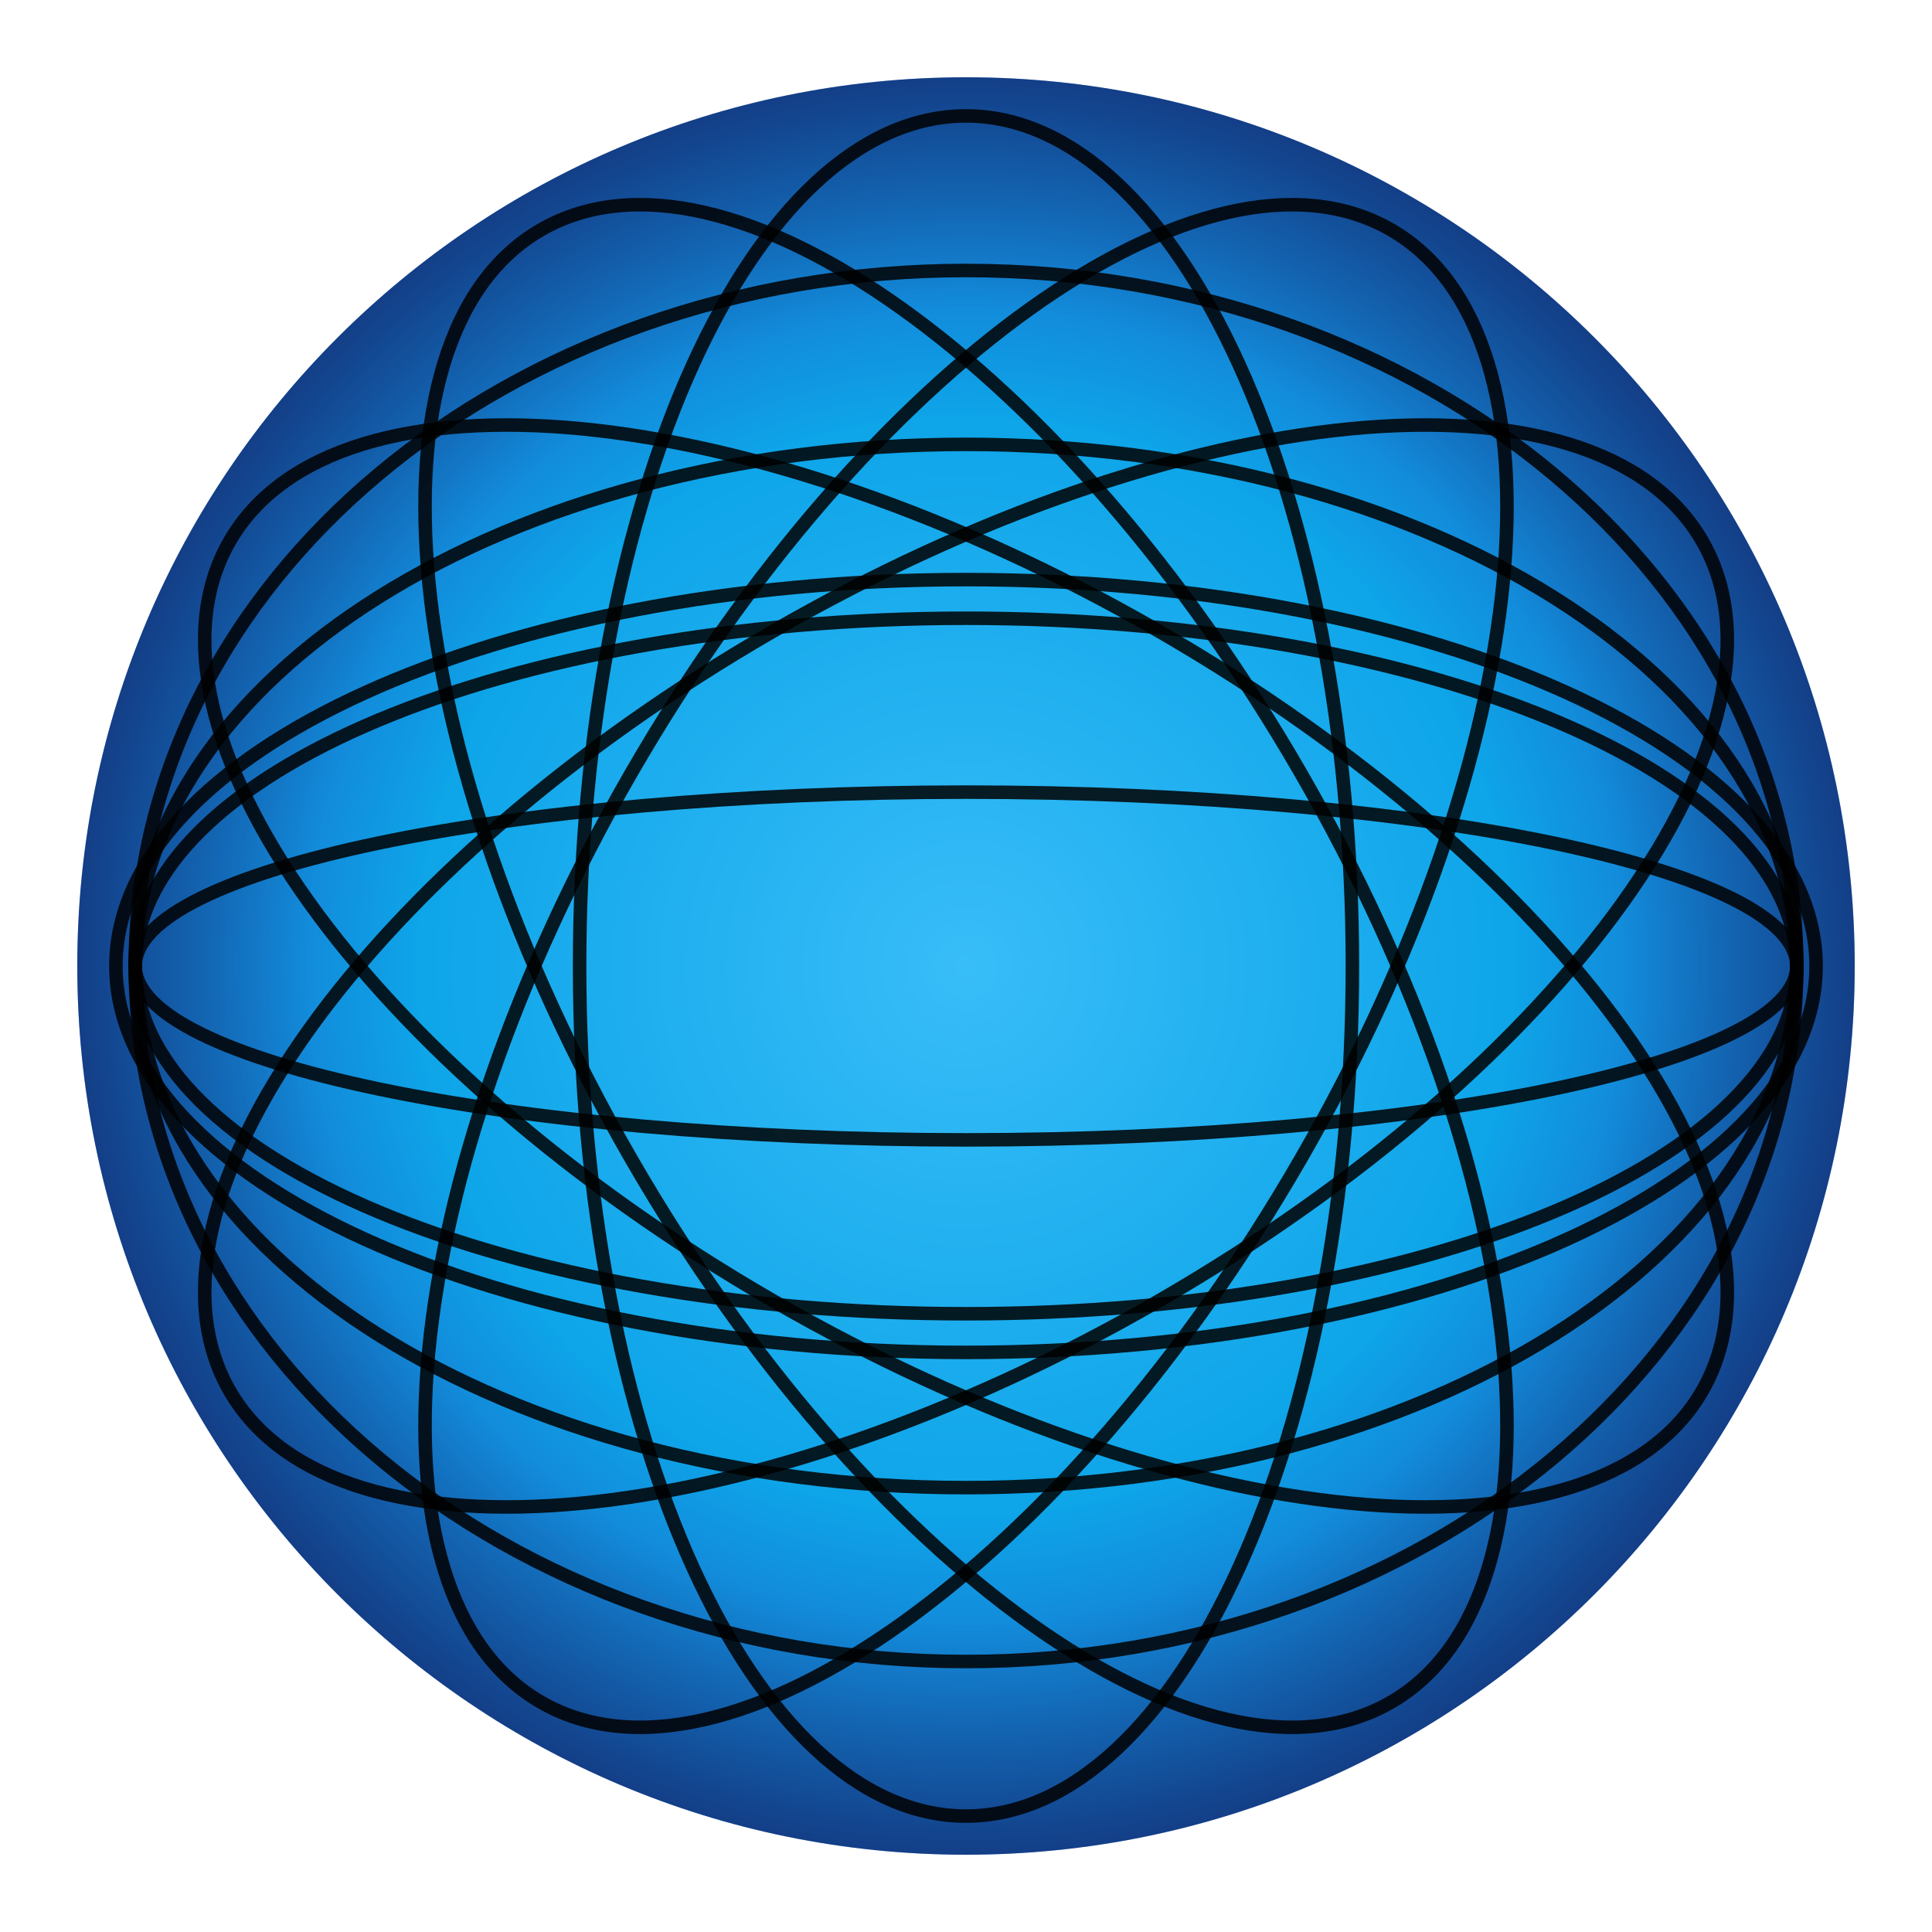
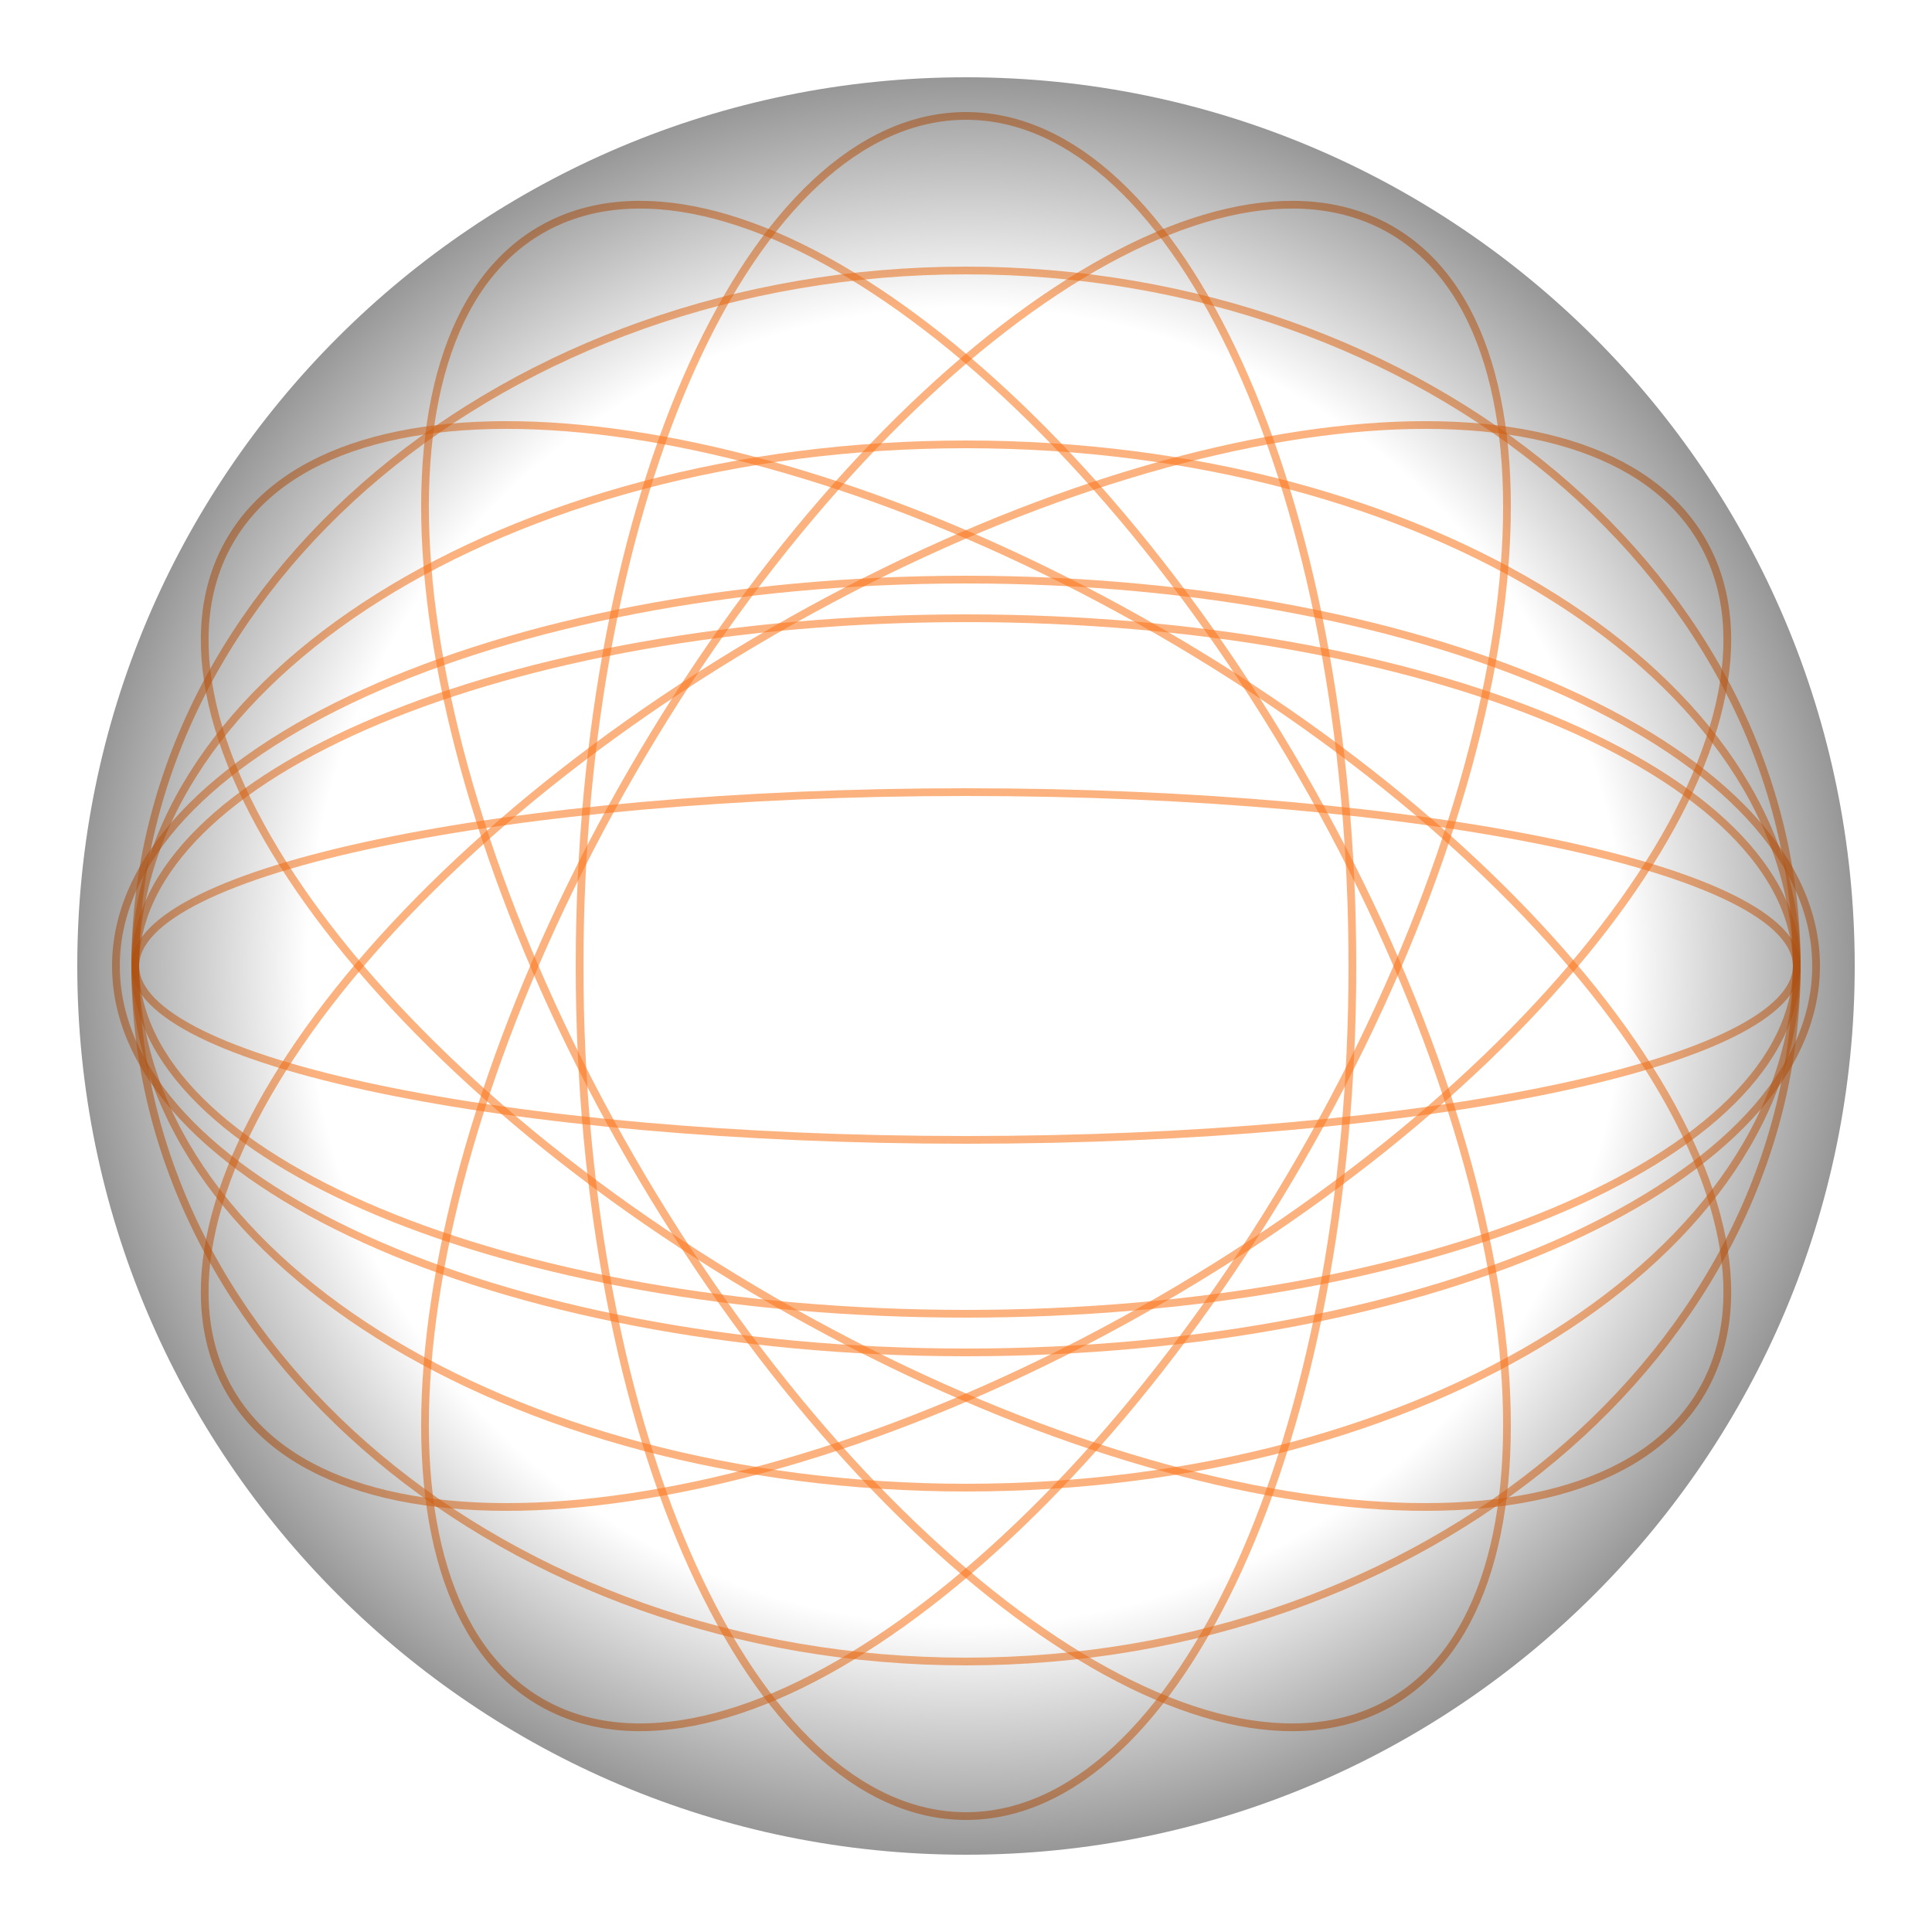
<svg xmlns="http://www.w3.org/2000/svg" viewBox="0 0 1000 1000" width="1000" height="1000">
  <defs>
    <radialGradient id="g" cx="50%" cy="50%" r="55%">
-       <stop offset="0%" stop-color="#38bdf8" />
-       <stop offset="55%" stop-color="#0ea5e9" />
-       <stop offset="100%" stop-color="#1e40af" />
+       <stop offset="0%" stop-color="#f97316" stop-opacity="0.25" />
+       <stop offset="60%" stop-color="#c2410c" stop-opacity="0.15" />
+       <stop offset="100%" stop-color="#7c2d12" stop-opacity="0.05" />
    </radialGradient>
    <radialGradient id="v" cx="50%" cy="50%" r="52%">
      <stop offset="70%" stop-color="#000000" stop-opacity="0" />
-       <stop offset="100%" stop-color="#000000" stop-opacity="0.35" />
+       <stop offset="100%" stop-color="#000000" stop-opacity="0.5" />
    </radialGradient>
    <clipPath id="sphereClip">
      <circle cx="500" cy="500" r="460" />
    </clipPath>
  </defs>
  <rect width="100%" height="100%" fill="none" />
  <g clip-path="url(#sphereClip)">
-     <circle cx="500" cy="500" r="460" fill="url(#g)" />
-     <g fill="none" stroke="#000" stroke-opacity="0.85" stroke-width="7">
+     <circle cx="500" cy="500" r="460" fill="none" />
+     <g fill="none" stroke="#f97316" stroke-opacity="0.55" stroke-width="4">
      <ellipse cx="500" cy="500" rx="430" ry="360" />
      <ellipse cx="500" cy="500" rx="430" ry="270" />
      <ellipse cx="500" cy="500" rx="430" ry="180" />
      <ellipse cx="500" cy="500" rx="430" ry="90" />
    </g>
-     <g fill="none" stroke="#000" stroke-opacity="0.85" stroke-width="7">
+     <g fill="none" stroke="#f97316" stroke-opacity="0.55" stroke-width="4">
      <ellipse cx="500" cy="500" rx="200" ry="440" />
      <g transform="rotate(30 500 500)">
        <ellipse cx="500" cy="500" rx="200" ry="440" />
      </g>
      <g transform="rotate(60 500 500)">
        <ellipse cx="500" cy="500" rx="200" ry="440" />
      </g>
      <g transform="rotate(90 500 500)">
        <ellipse cx="500" cy="500" rx="200" ry="440" />
      </g>
      <g transform="rotate(120 500 500)">
        <ellipse cx="500" cy="500" rx="200" ry="440" />
      </g>
      <g transform="rotate(150 500 500)">
        <ellipse cx="500" cy="500" rx="200" ry="440" />
      </g>
    </g>
    <circle cx="500" cy="500" r="460" fill="url(#v)" />
  </g>
</svg>
